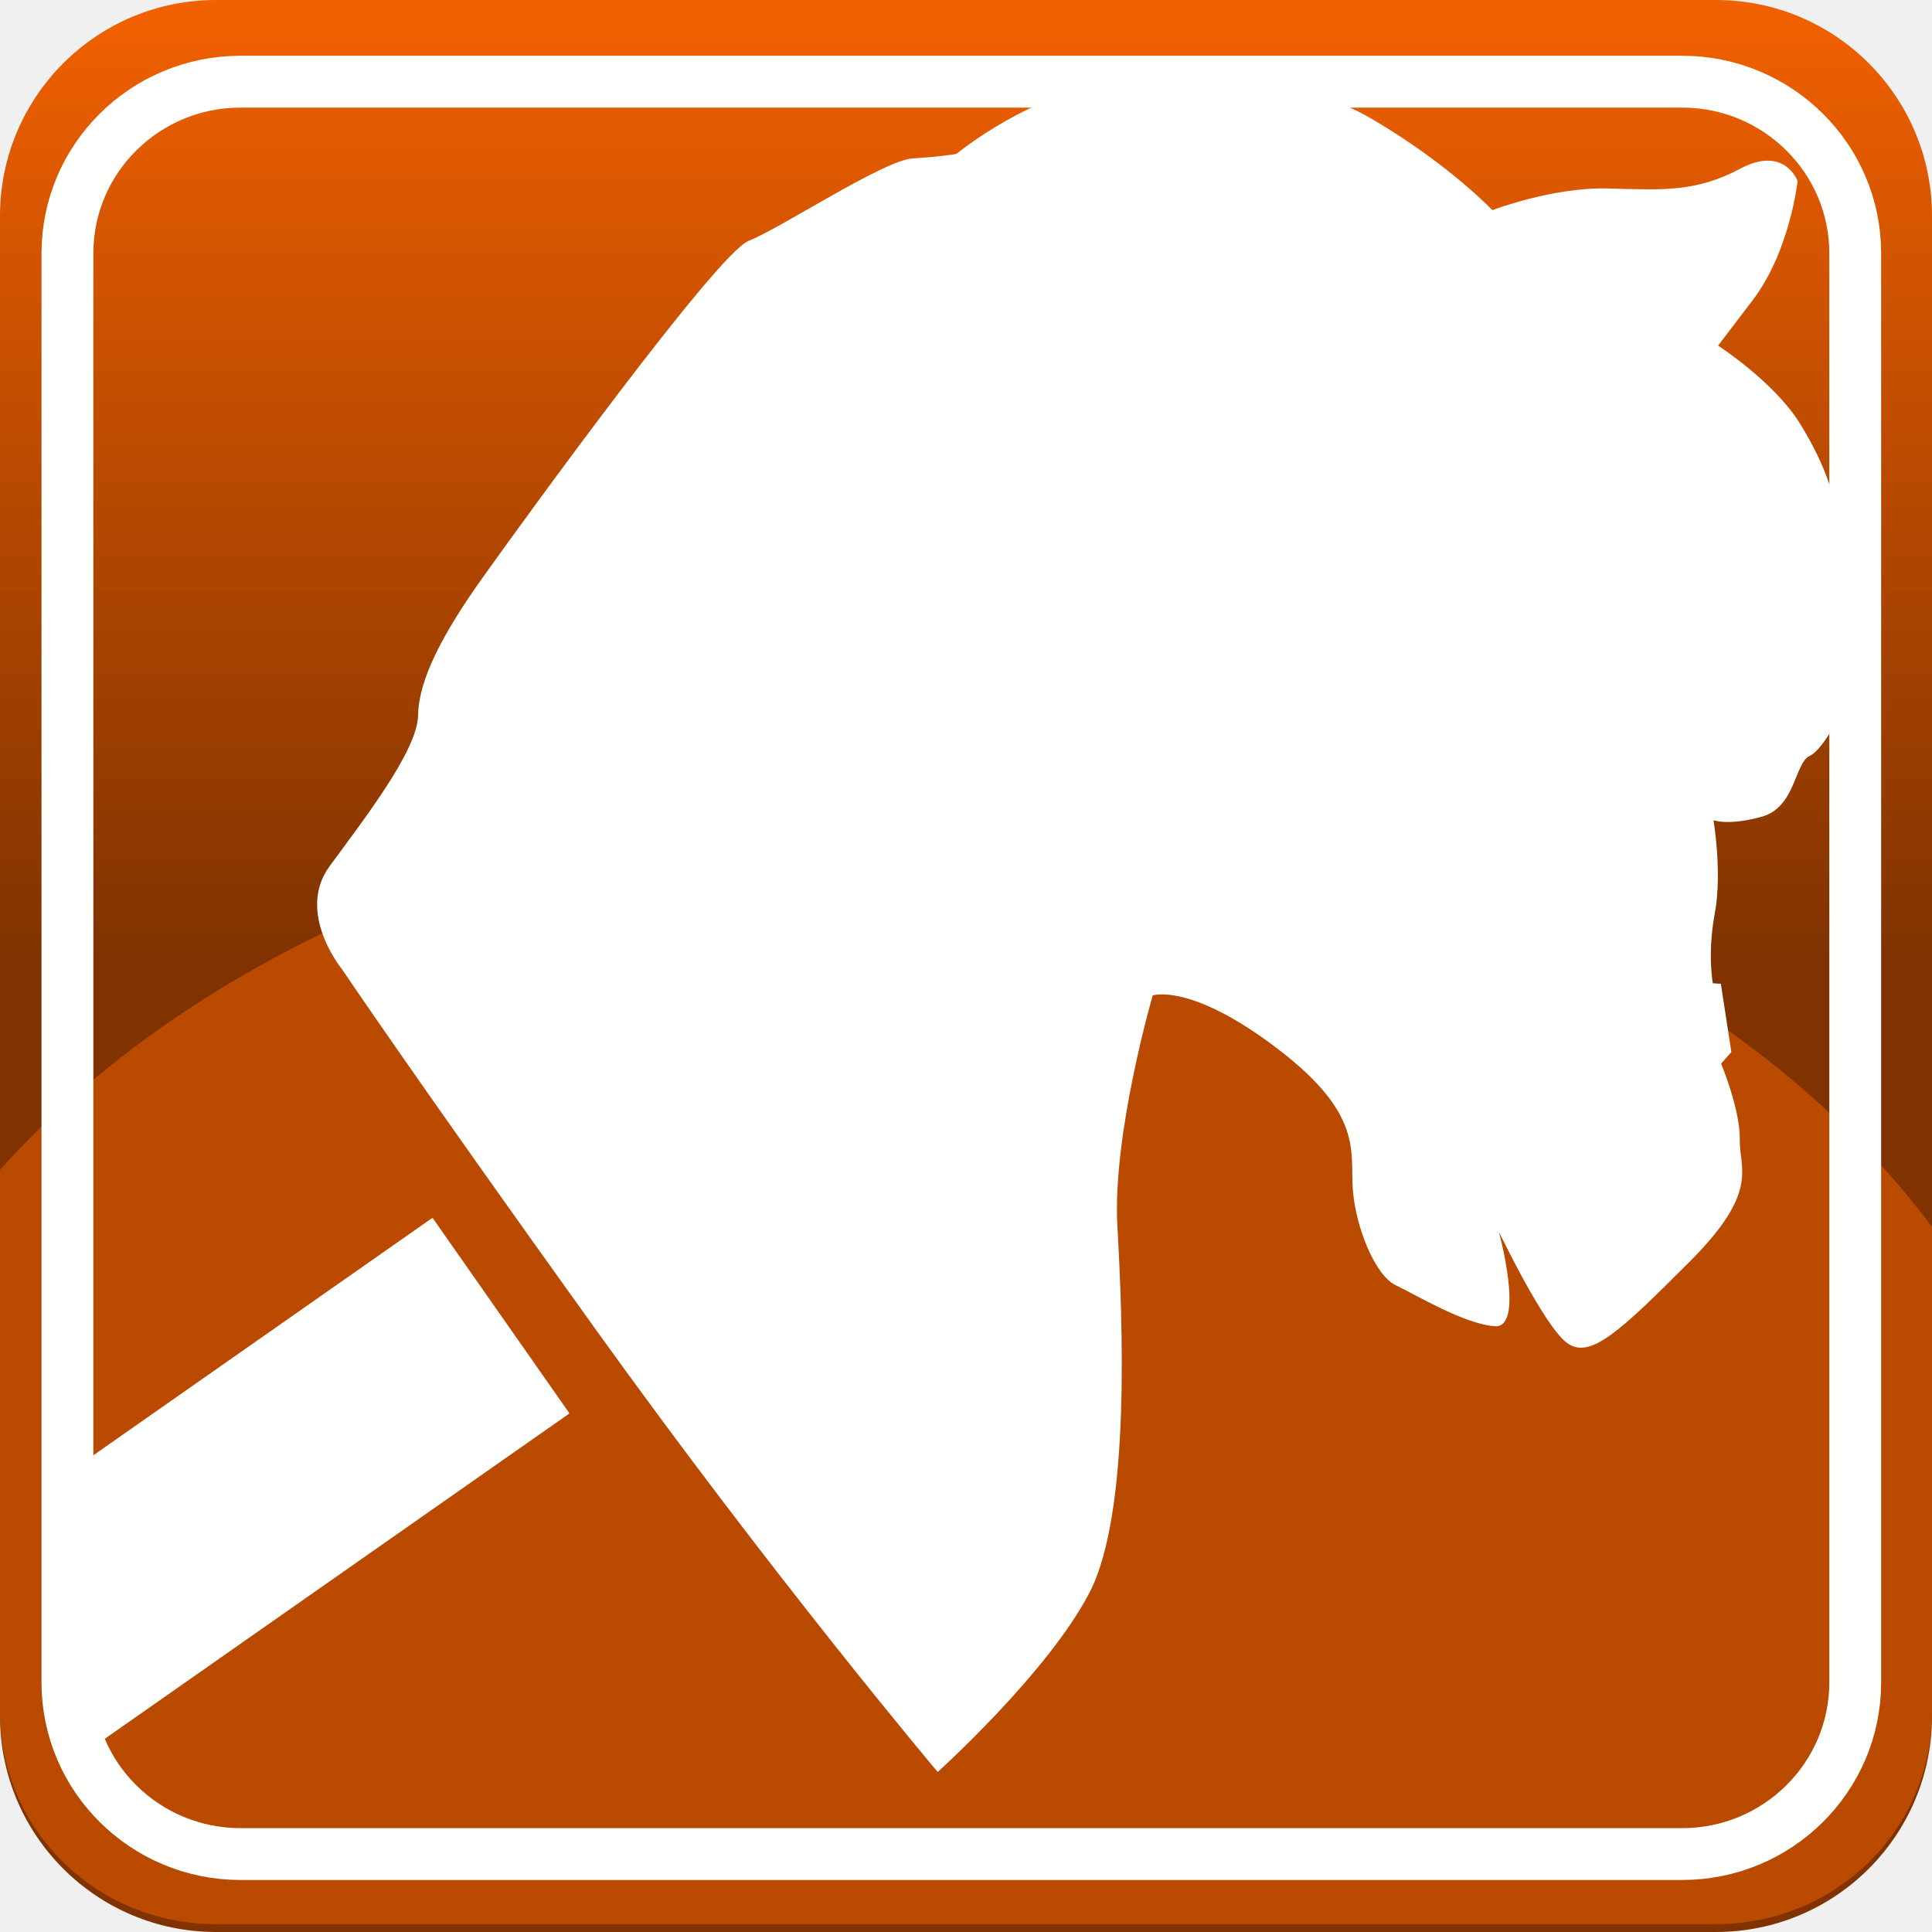
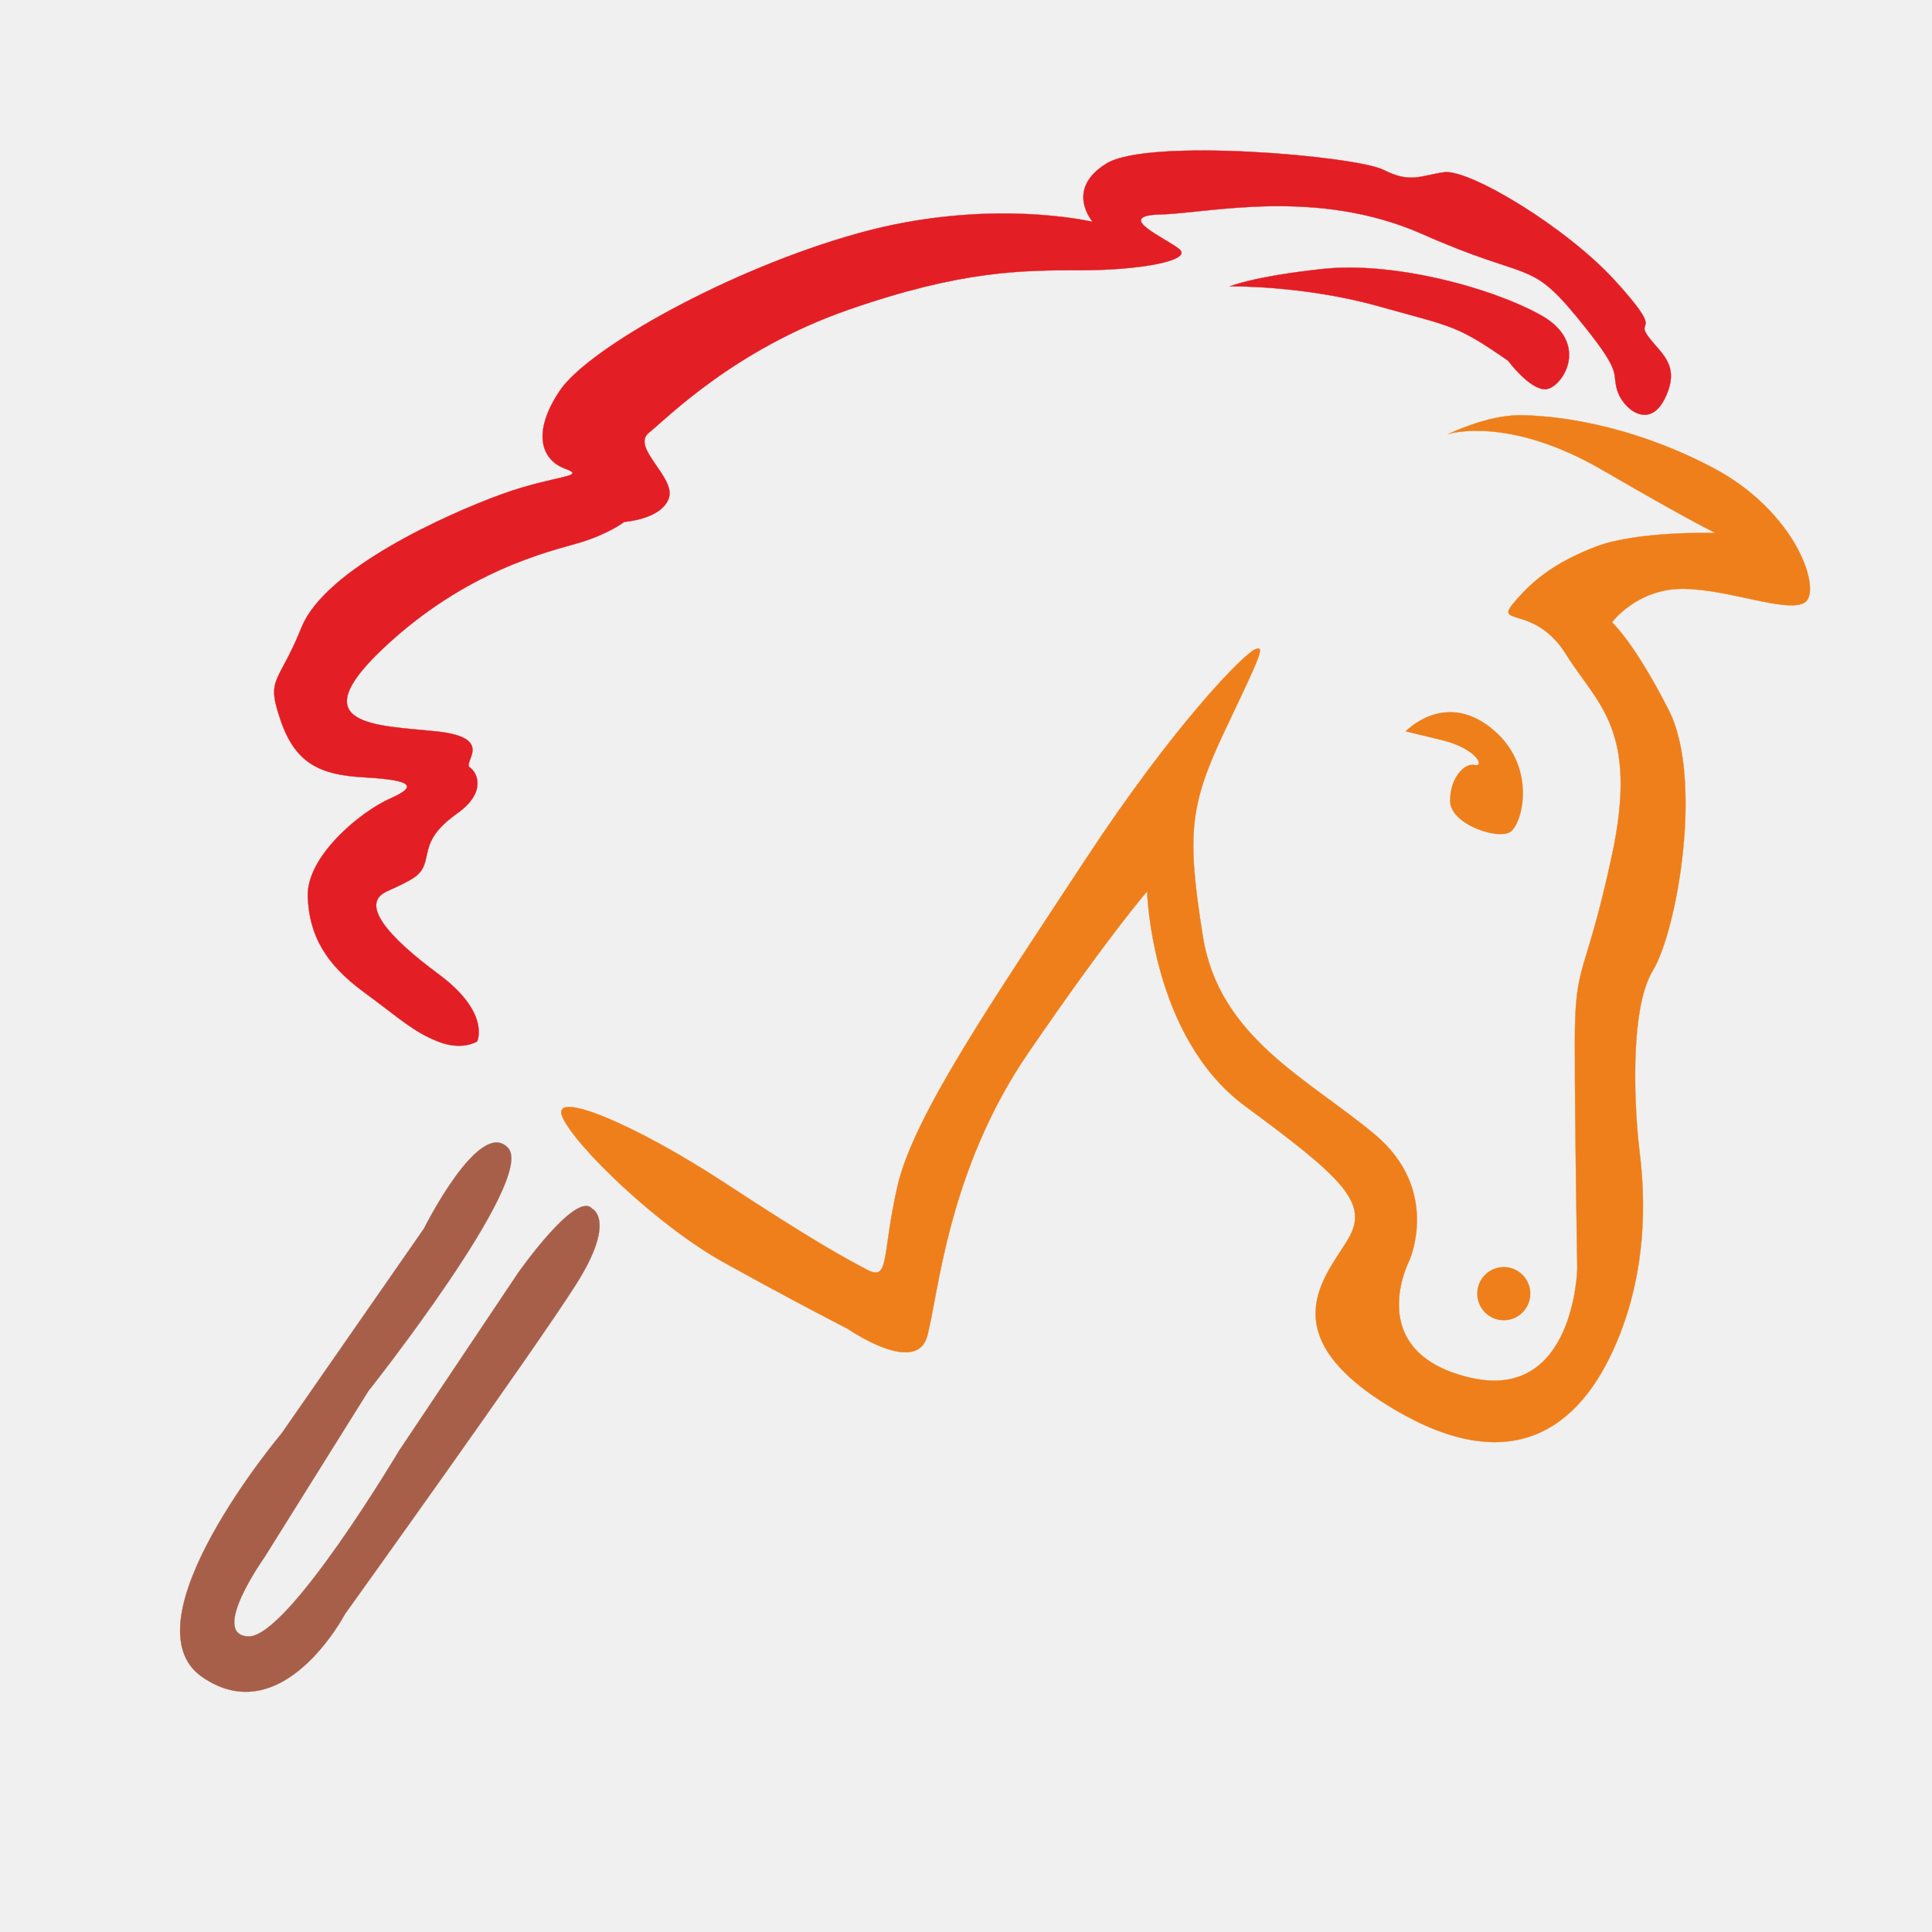
- <svg xmlns="http://www.w3.org/2000/svg" xmlns:xlink="http://www.w3.org/1999/xlink" width="185.964mm" height="185.964mm" viewBox="0 0 185.964 185.964" version="1.1" id="svg276">
-   <defs id="defs270">
-     <linearGradient xlink:href="#linearGradient4714" id="linearGradient4716" x1="103.188" y1="107.256" x2="103.188" y2="209.688" gradientUnits="userSpaceOnUse" gradientTransform="translate(7.7619048e-5,-242.1042)" />
-     <linearGradient id="linearGradient4714">
-       <stop style="stop-color:#803300;stop-opacity:1" offset="0" id="stop4710" />
-       <stop style="stop-color:#ff6600;stop-opacity:1" offset="1" id="stop4712" />
-     </linearGradient>
+ <svg xmlns="http://www.w3.org/2000/svg" xml:space="preserve" width="500mm" height="500mm" version="1.1" style="shape-rendering:geometricPrecision; text-rendering:geometricPrecision; image-rendering:optimizeQuality; fill-rule:evenodd; clip-rule:evenodd" viewBox="0 0 50000 50000">
+   <defs>
+     <style type="text/css">
+    
+     .str2 {stroke:#A75F4A;stroke-width:7.62;stroke-miterlimit:22.926}
+     .str0 {stroke:#EF7F1A;stroke-width:7.62;stroke-miterlimit:22.926}
+     .str1 {stroke:#E31E24;stroke-width:7.62;stroke-miterlimit:22.926}
+     .fil2 {fill:#A75F4A}
+     .fil0 {fill:#EF7F1A}
+     .fil1 {fill:#E31E24}
+    
+   </style>
  </defs>
-   <g id="layer1" transform="translate(-14.36303,-43)">
-     <rect ry="20.789" y="-228.964" x="14.363" height="185.964" width="185.964" id="rect4735" style="display:inline;opacity:1;fill:url(#linearGradient4716);fill-opacity:1;stroke-width:0.265" transform="scale(1,-1)" />
-     <path style="display:inline;opacity:0.452;fill:#ff6600;fill-opacity:1;stroke-width:0.262" d="m 35.152,228.208 c -11.517,0 -20.789,-9.113 -20.789,-20.433 v -52.165 a 108.479,79.316 0 0 1 90.714,-35.881 108.479,79.316 0 0 1 95.25,41.367 v 46.679 c 0,11.32 -9.271,20.433 -20.788,20.433 z" id="rect4540" />
-     <rect style="display:inline;opacity:1;fill:none;fill-opacity:0;stroke:#fffffe;stroke-width:4.99;stroke-miterlimit:4;stroke-dasharray:none;stroke-opacity:1" id="rect4729" width="172.084" height="170.601" x="20.853" y="50.862" ry="16.522" rx="16.666" />
-     <path style="display:inline;fill:#ffffff;fill-opacity:1;stroke:none;stroke-width:0.297px;stroke-linecap:butt;stroke-linejoin:miter;stroke-opacity:1" d="m 47.253,136.254 c 0,0 -4.425,-5.417 -1.172,-9.867 3.253,-4.449 8.475,-11.133 8.525,-14.534 0.05,-3.401 2.322,-7.789 6.196,-13.23 3.874,-5.441 22.603,-31.273 25.635,-32.449 3.032,-1.176 12.99,-7.765 15.785,-7.928 2.795,-0.163 4.204,-0.434 4.204,-0.434 0,0 7.503,-6.172 15.121,-6.704 7.618,-0.532 12.541,1.95 12.541,1.95 0,0 4.829,-3.01 12.308,1.379 7.479,4.389 11.608,8.792 11.608,8.792 0,0 5.851,-2.247 11.206,-2.087 5.355,0.16 8.427,0.336 12.678,-1.915 4.251,-2.251 5.502,1.195 5.502,1.195 0,0 -0.72,6.736 -4.315,11.46 -3.595,4.723 -3.338,4.386 -3.338,4.386 0,0 5.369,3.476 7.835,7.431 2.466,3.955 3.929,7.824 4.004,12.64 0.074,4.816 2.328,8.348 1.467,11.409 -0.86,3.061 -3.068,7.365 -4.499,8.016 -1.431,0.652 -1.355,4.94 -4.579,5.841 -3.224,0.901 -4.673,0.349 -4.673,0.349 0,0 0.863,5.008 0.129,8.956 -0.735,3.948 -0.186,6.737 -0.186,6.737 l 0.768,0.044 1.009,6.571 -0.984,1.117 c 0,0 1.846,4.419 1.797,7.291 -0.05,2.872 1.93,5.01 -4.806,11.754 -6.736,6.744 -9.623,9.483 -11.838,7.831 -2.215,-1.653 -6.547,-10.702 -6.547,-10.702 0,0 2.539,9.299 -0.384,9.103 -2.923,-0.197 -7.589,-3.016 -9.549,-3.95 -1.961,-0.934 -3.828,-5.5 -4.118,-9.155 -0.29,-3.655 1.105,-7.242 -7.266,-13.619 -8.37,-6.377 -12,-5.117 -12,-5.117 0,0 -3.892,13.361 -3.401,22.192 0.492,8.83 1.324,27.567 -2.684,35.289 -4.008,7.722 -14.612,17.266 -14.612,17.266 0,0 -15.661,-18.559 -33.037,-42.762 -17.376,-24.203 -24.329,-34.547 -24.329,-34.547 z" id="path4803" />
-     <path style="display:inline;opacity:1;fill:#ffffff;fill-opacity:1;stroke:none;stroke-width:3.972;stroke-miterlimit:4;stroke-dasharray:none;stroke-opacity:1" d="m 55.989,160.252 c -0.021,-0.004 -0.043,2.6e-4 -0.061,0.013 l -34.58,24.213 0.989,27.367 46.774,-32.751 c 0.037,-0.026 0.046,-0.078 0.02,-0.115 l -13.089,-18.693 c -0.013,-0.019 -0.033,-0.03 -0.054,-0.034 z" id="rect4844" />
+   <g id="Слой_x0020_1">
+     <path id="head" class="fil0 str0" d="M21946.03 34393.66c0,0 1759.65,1219.31 2047.52,192.52 287.87,-1026.79 511.75,-4267.31 2623.26,-7347.54 2111.5,-3080.23 3071.24,-4171.12 3071.24,-4171.12 0,0 95.98,3753.91 2527.35,5550.73 2431.37,1796.81 3199.07,2470.64 2719.24,3369.01 -479.83,898.37 -2143.36,2406.32 895.82,4331.48 3039.17,1925.17 4894.73,866.29 5918.45,-1379.67 1023.73,-2245.96 767.78,-4427.68 671.8,-5229.86 -95.98,-802.18 -287.87,-3529.45 351.93,-4588.25 639.8,-1058.81 1311.59,-4973.16 415.84,-6737.88 -895.75,-1764.73 -1471.56,-2278.05 -1471.56,-2278.05 0,0 639.8,-866.36 1823.49,-866.36 1183.69,0 2718.15,641.75 3167.15,352.96 449,-288.78 -191.82,-2342.22 -2399.3,-3497.29 -2207.49,-1155.06 -4158.88,-1347.59 -4990.72,-1347.59 -831.83,0 -1823.56,481.31 -1823.56,481.31 0,0 1535.62,-481.31 3966.99,930.46 2431.37,1411.76 2943.2,1636.3 2943.2,1636.3 0,0 -2015.46,-64.17 -3103.17,352.96 -1087.71,417.13 -1663.52,898.37 -2143.42,1475.94 -479.91,577.57 575.88,32.09 1375.65,1315.5 799.77,1283.42 1887.55,1925.16 1183.69,5197.84 -703.86,3272.68 -959.74,2663.1 -959.74,4876.97 0,2213.87 63.92,5807.42 63.92,5807.42 0,0 -63.92,3497.37 -2815.22,2823.54 -2751.31,-673.84 -1535.62,-3016.06 -1535.62,-3016.06 0,0 831.83,-1828.82 -895.75,-3272.68 -1727.58,-1443.85 -4030.9,-2502.66 -4446.82,-5133.66 -415.92,-2631.01 -351.93,-3369.02 575.81,-5326.19 927.74,-1957.18 1055.65,-2213.87 767.78,-2085.53 -287.87,128.35 -2079.44,1925.17 -4414.83,5486.63 -2335.39,3561.46 -4414.9,6577.52 -4830.75,8406.34 -415.84,1828.83 -191.89,2470.57 -799.76,2149.7 -607.88,-320.87 -1375.66,-737.93 -3679.05,-2245.96 -2303.4,-1508.03 -4510.74,-2438.55 -4190.87,-1700.55 319.86,738.01 2431.29,2791.44 4158.88,3753.99 1727.58,962.54 3231.13,1732.64 3231.13,1732.64z" />
+     <path id="eye" class="fil0" d="M36374.42 18928.7c0,0 991.66,-1058.8 2207.42,-96.26 1215.75,962.55 831.83,2470.5 511.89,2695.11 -319.93,224.61 -1567.61,-192.52 -1567.61,-802.11 0,-609.58 383.92,-994.63 639.87,-930.45 255.95,64.17 64.06,-417.21 -863.75,-641.75 -927.82,-224.54 -927.82,-224.54 -927.82,-224.54z" />
+     <path id="mane" class="fil1 str1" d="M12348.6 26950c0,0 351.93,-737.86 -991.73,-1732.56 -1343.65,-994.71 -2047.51,-1828.98 -1343.65,-2149.77 703.85,-320.8 895.89,-417.07 991.8,-770.03 95.91,-352.95 63.98,-705.84 831.76,-1251.32 767.77,-545.49 511.9,-1058.81 319.93,-1187.16 -191.96,-128.35 671.72,-770.02 -863.82,-930.46 -1535.55,-160.43 -3519.15,-128.42 -1375.66,-2149.77 2143.5,-2021.35 4286.86,-2502.58 5054.7,-2727.19 767.85,-224.61 1183.69,-545.49 1183.69,-545.49 0,0 959.89,-64.24 1151.77,-609.65 191.89,-545.41 -991.8,-1315.43 -511.89,-1700.48 479.9,-385.05 2207.48,-2149.77 5150.68,-3176.49 2943.19,-1026.72 4510.81,-1026.72 6046.43,-1026.72 1535.62,0 2879.28,-256.62 2527.35,-545.41 -351.93,-288.78 -1727.59,-866.35 -479.91,-898.44 1247.68,-32.09 4030.98,-705.85 6782.28,513.39 2751.31,1219.25 2751.31,641.68 3966.99,2117.62 1215.69,1475.93 927.75,1411.83 1055.72,1893.07 127.97,481.23 831.76,1090.96 1247.68,224.61 415.91,-866.36 -128.05,-1155.07 -447.91,-1604.29 -319.87,-449.22 447.91,0 -831.76,-1411.76 -1279.68,-1411.77 -3807.1,-2919.8 -4446.9,-2823.53 -639.8,96.26 -863.68,288.71 -1567.54,-64.18 -703.86,-352.89 -6078.49,-834.12 -7166.2,-160.36 -1087.71,673.76 -351.86,1507.95 -351.86,1507.95 0,0 -2687.25,-641.67 -6046.43,288.79 -3359.18,930.45 -7006.16,2983.96 -7742.02,4074.86 -735.85,1090.89 -479.83,1796.74 127.98,2021.35 607.8,224.61 -255.95,160.5 -1663.6,673.83 -1407.64,513.32 -4542.87,1925.09 -5150.68,3433.11 -607.8,1508.03 -927.67,1283.42 -543.82,2406.4 383.85,1122.98 1023.73,1411.76 2143.43,1475.94 1119.7,64.17 1503.55,192.45 703.79,545.41 -799.77,352.96 -2175.42,1508.03 -2143.43,2534.74 31.99,1026.72 479.9,1764.66 1439.64,2470.58 959.73,705.91 1279.6,1026.71 1919.47,1283.41 639.87,256.7 1023.72,0 1023.72,0z" />
+     <path class="fil2 str2" d="M15323.86 31281.56c0,0 639.8,288.71 -415.91,1957.17 -1055.72,1668.47 -5982.44,8534.7 -5982.44,8534.7 0,0 -1599.61,3048.14 -3679.05,1636.37 -2079.44,-1411.76 2047.52,-6320.82 2047.52,-6320.82l3679.04 -5294.1c0,0 1439.64,-2887.63 2175.42,-2085.52 735.78,802.11 -3615.06,6288.73 -3615.06,6288.73l-2687.31 4299.4c0,0 -1439.64,2021.42 -415.92,2053.51 1023.72,32.08 3903,-4812.8 3903,-4812.8l3071.24 -4588.25c0,0 1503.56,-2149.7 1919.47,-1668.39z" />
+     <ellipse id="nostril" class="fil0" cx="38917.81" cy="33479.42" rx="687.83" ry="689.84" />
+     <path id="smal_mane" class="fil1 str1" d="M39029.89 9335.21c0,0 543.97,738 959.81,738 415.84,0 1215.68,-1187.23 -127.97,-1925.16 -1343.66,-737.93 -3839.09,-1379.68 -5630.59,-1187.15 -1791.5,192.52 -2399.37,449.22 -2399.37,449.22 0,0 1887.47,-32.16 3839.01,513.32 1951.54,545.48 2015.53,481.31 3359.11,1411.77z" />
  </g>
</svg>
